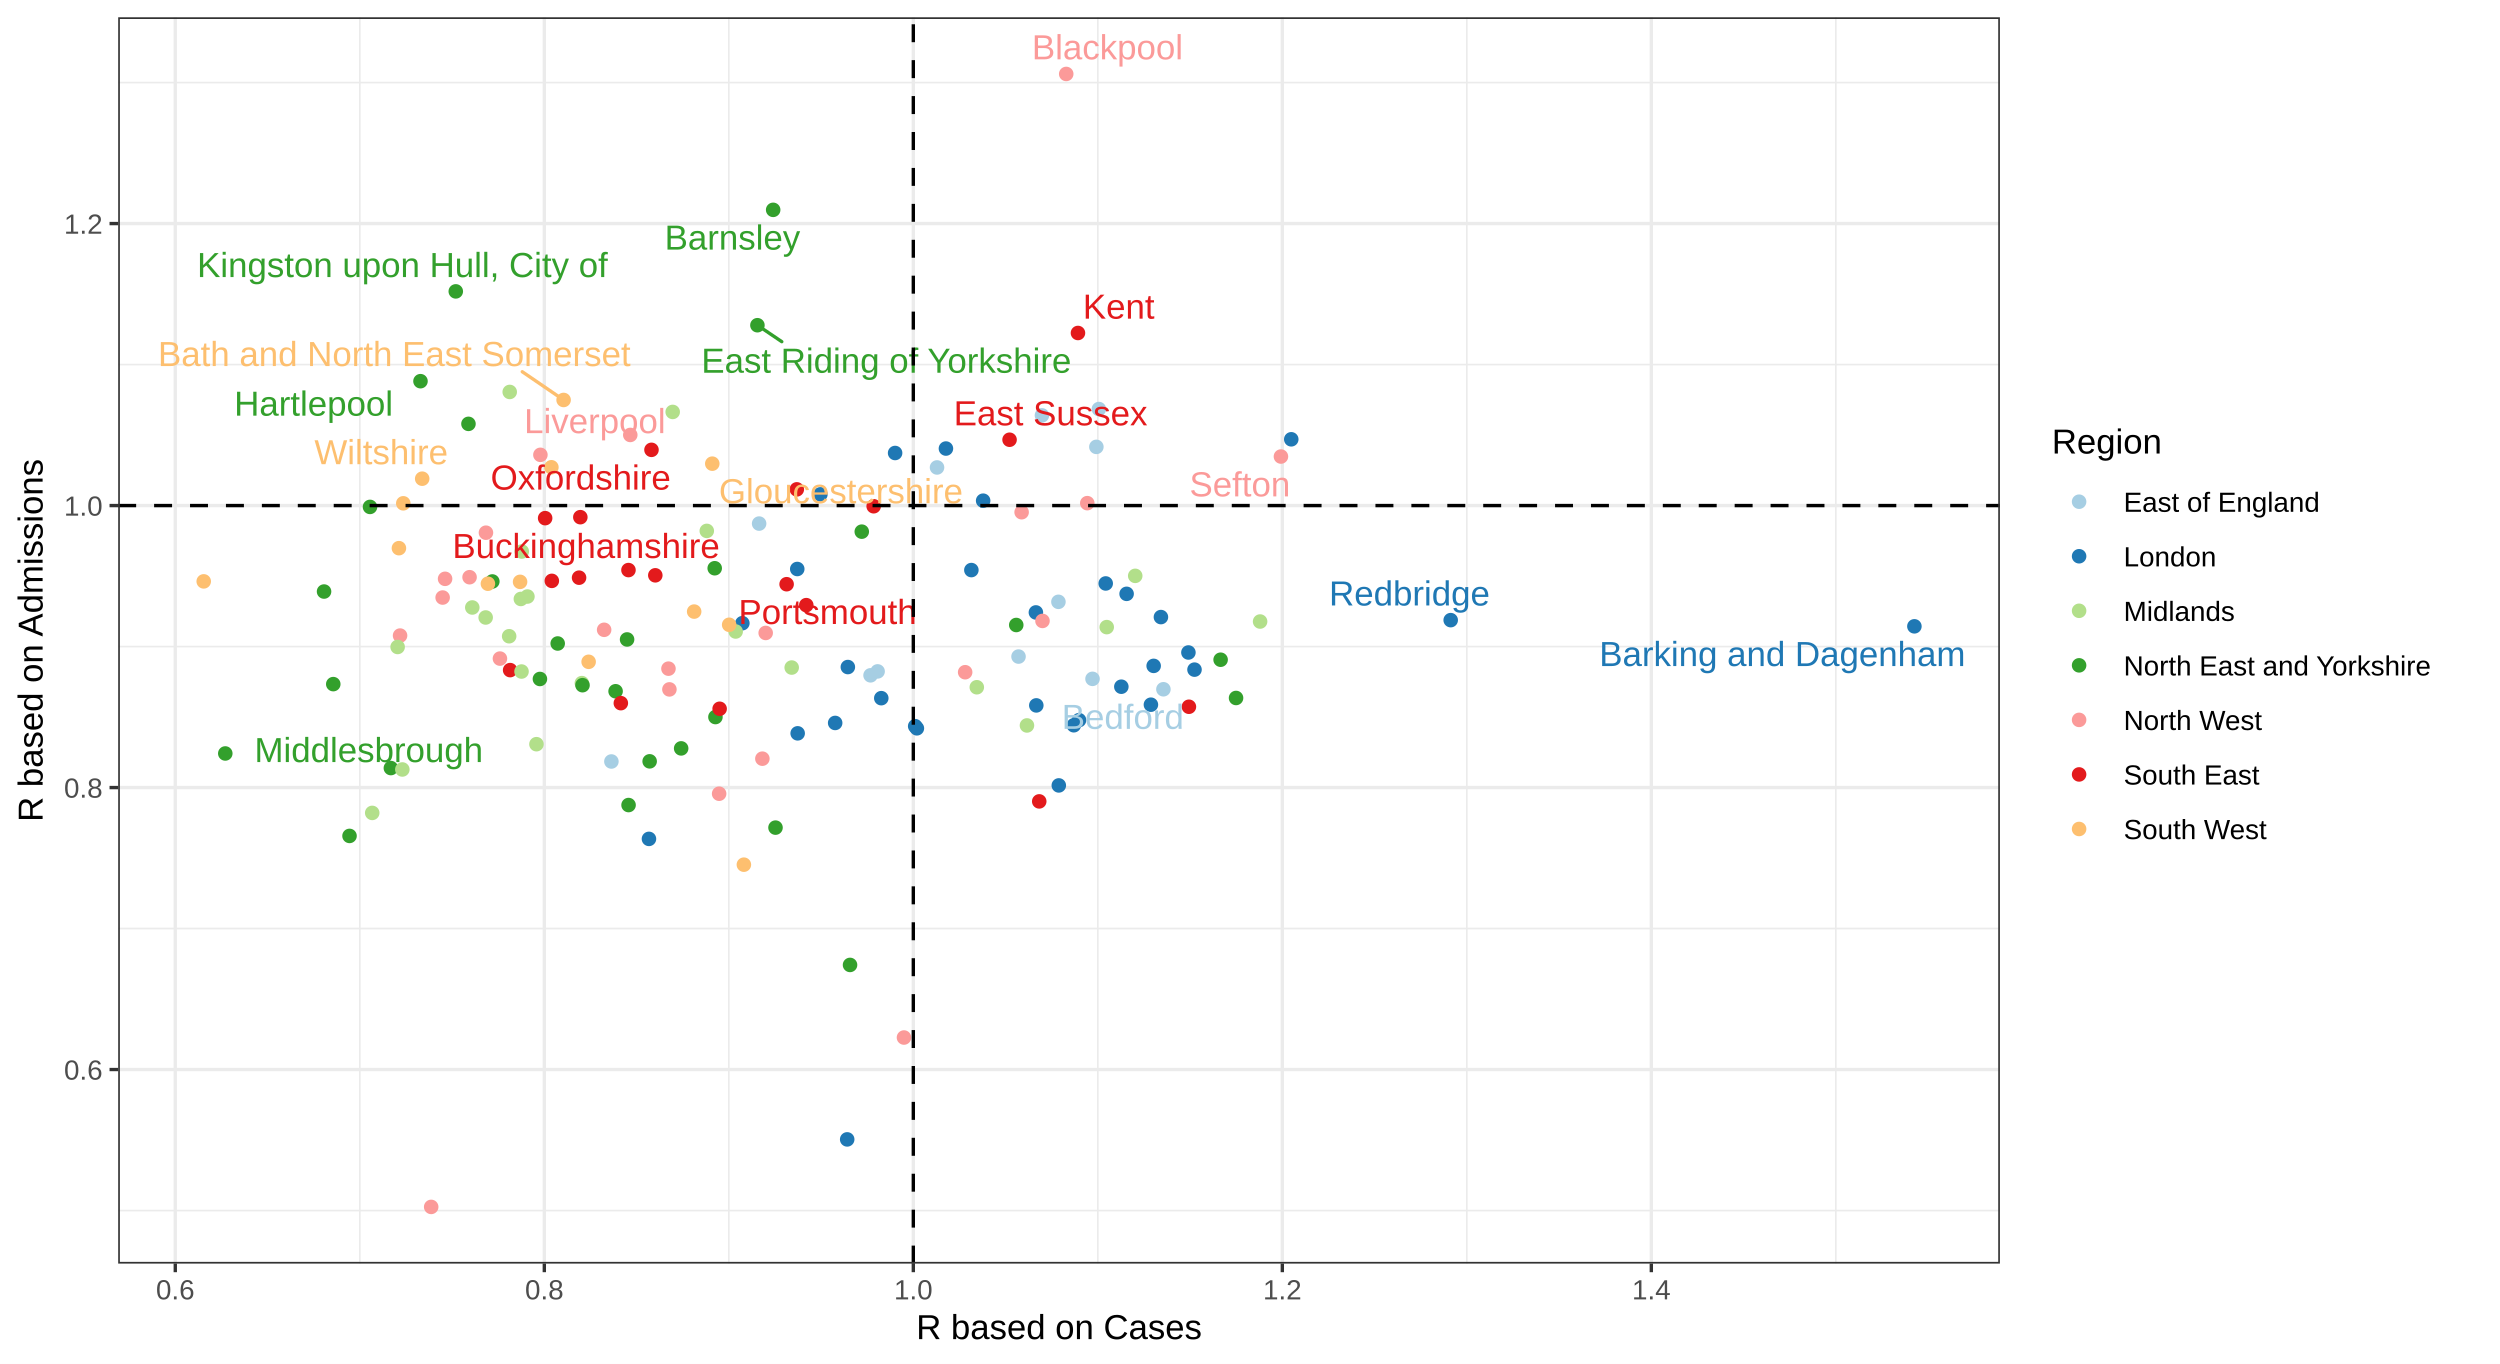
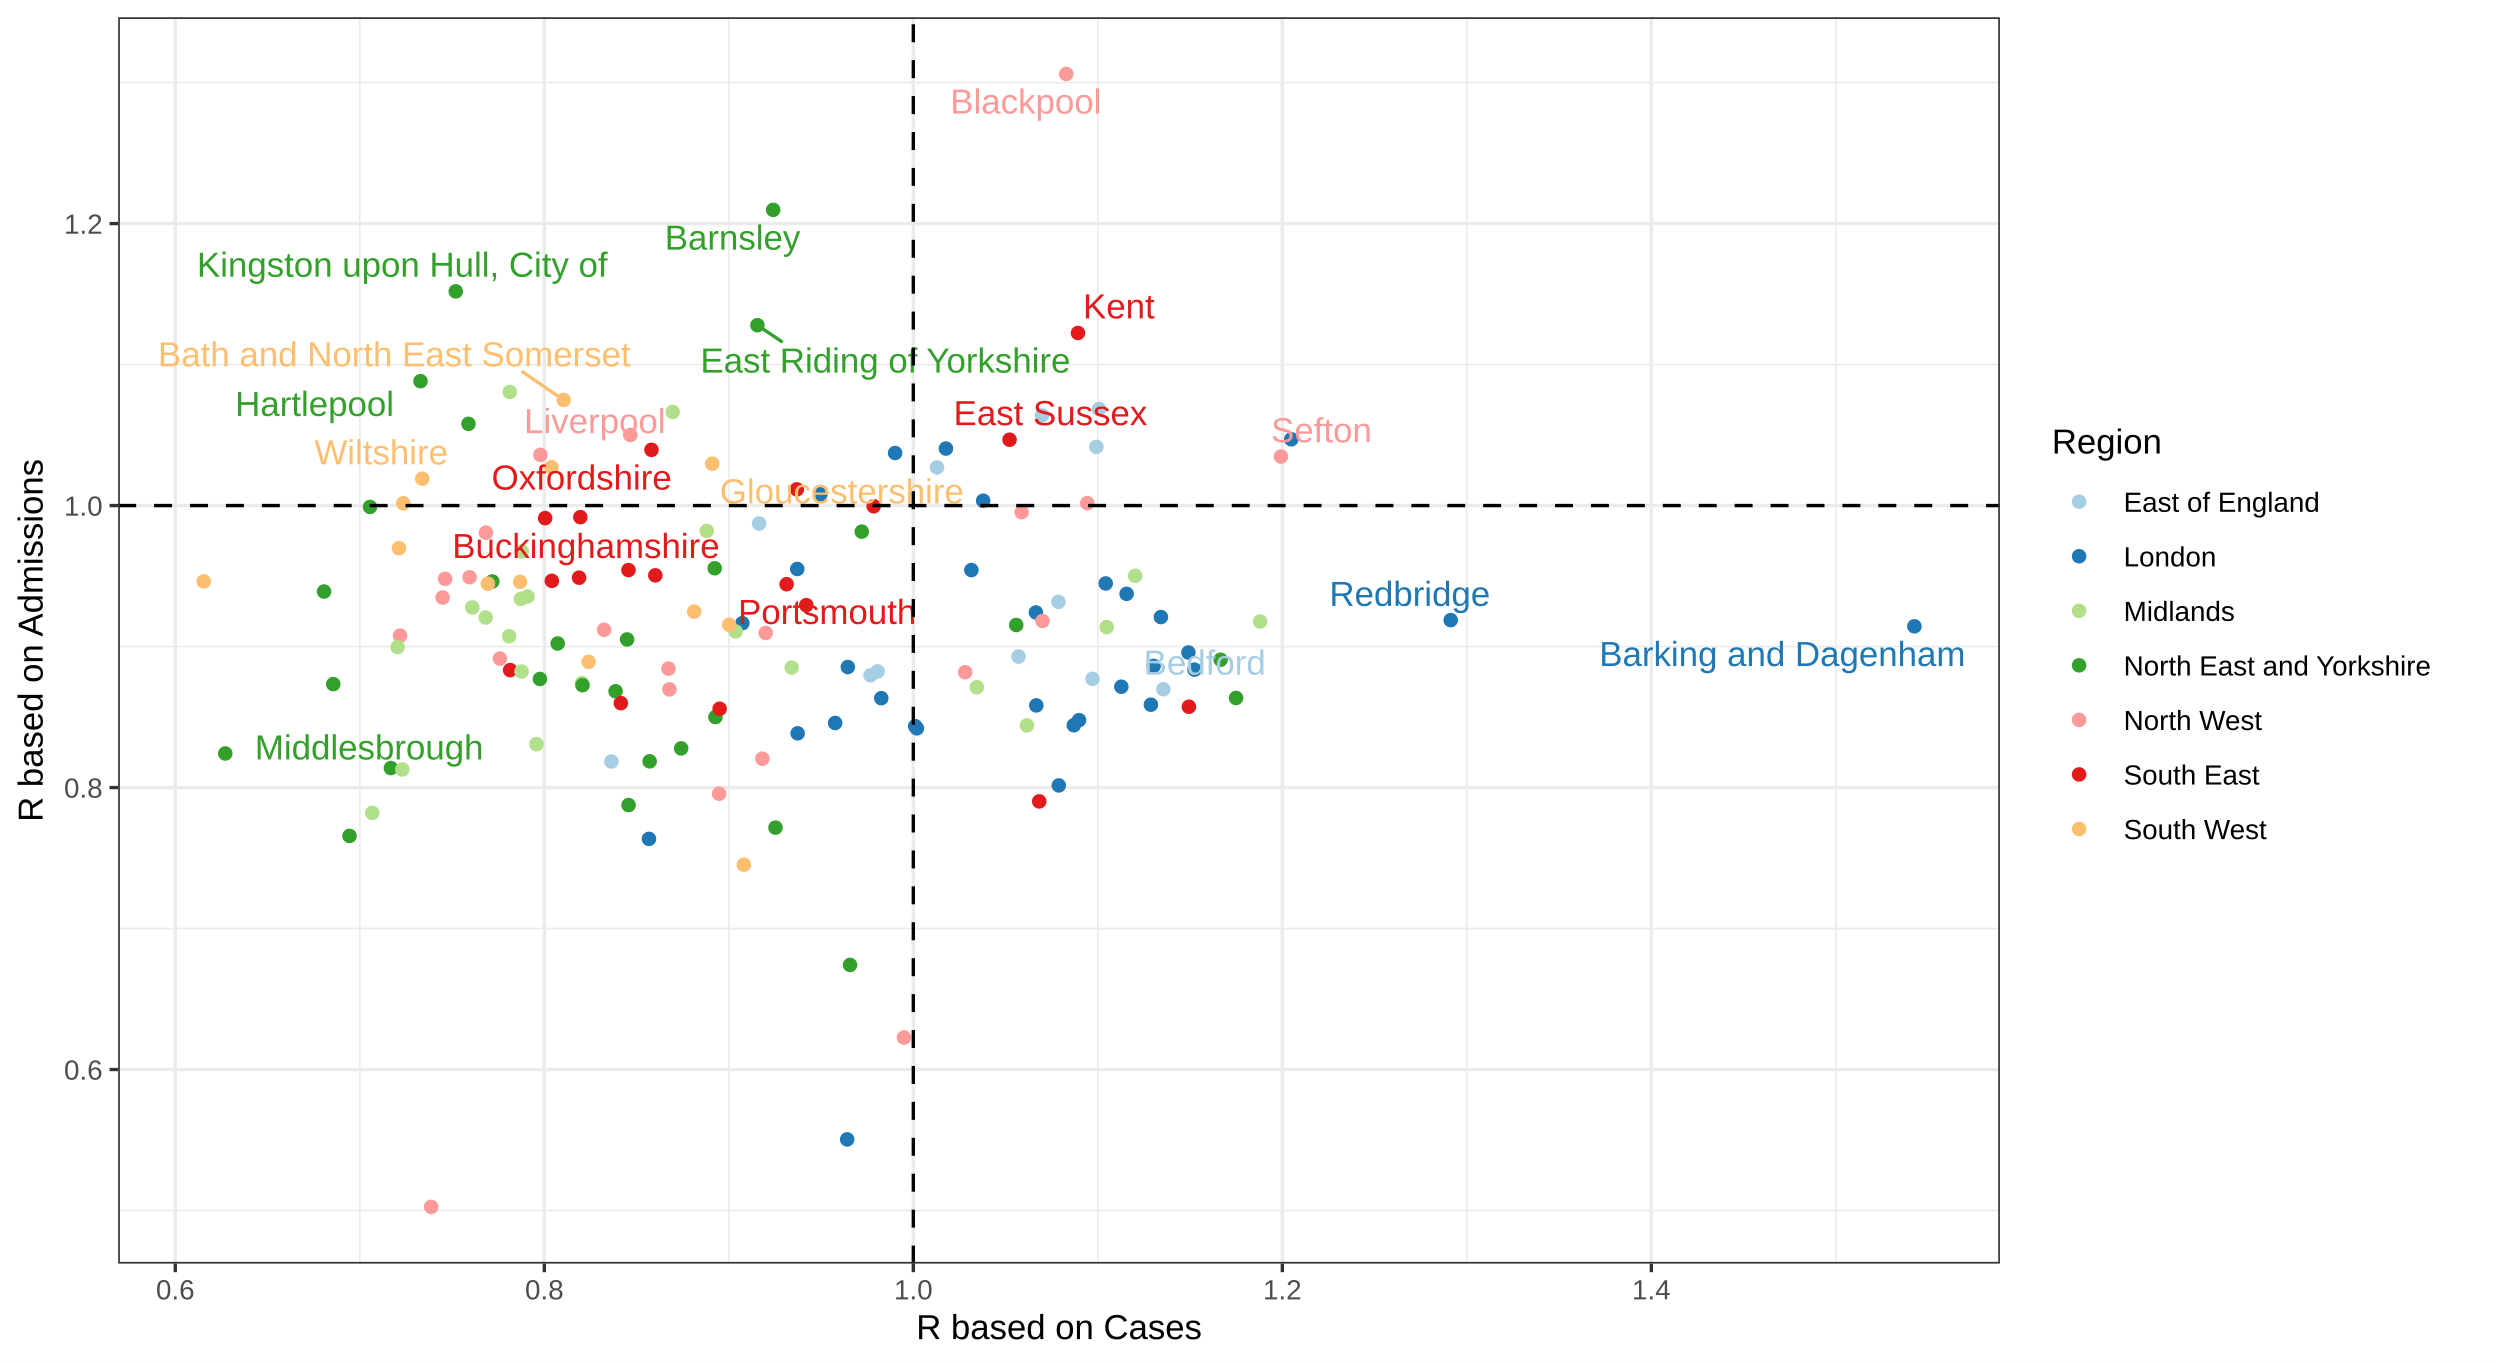
<svg xmlns="http://www.w3.org/2000/svg" class="svglite" width="792.00pt" height="432.00pt" viewBox="0 0 792.00 432.00">
  <defs>
    <style type="text/css">
    .svglite line, .svglite polyline, .svglite polygon, .svglite path, .svglite rect, .svglite circle {
      fill: none;
      stroke: #000000;
      stroke-linecap: round;
      stroke-linejoin: round;
      stroke-miterlimit: 10.00;
    }
    .svglite text {
      white-space: pre;
    }
  </style>
  </defs>
  <rect width="100%" height="100%" style="stroke: none; fill: #FFFFFF;" />
  <defs>
    <clipPath id="cpMC4wMHw3OTIuMDB8MC4wMHw0MzIuMDA=">
      <rect x="0.00" y="0.00" width="792.00" height="432.00" />
    </clipPath>
  </defs>
  <g clip-path="url(#cpMC4wMHw3OTIuMDB8MC4wMHw0MzIuMDA=)">
    <rect x="-0" y="0.00" width="792.00" height="432.00" style="stroke-width: 1.07; stroke: #FFFFFF; fill: #FFFFFF;" />
  </g>
  <defs>
    <clipPath id="cpMzcuNDR8NjMzLjU4fDUuNDh8NDAwLjI5">
      <rect x="37.44" y="5.48" width="596.13" height="394.82" />
    </clipPath>
  </defs>
  <g clip-path="url(#cpMzcuNDR8NjMzLjU4fDUuNDh8NDAwLjI5)">
    <rect x="37.44" y="5.48" width="596.13" height="394.82" style="stroke-width: 1.07; stroke: none; fill: #FFFFFF;" />
    <polyline points="37.44,383.50 633.58,383.50 " style="stroke-width: 0.53; stroke: #EBEBEB; stroke-linecap: butt;" />
    <polyline points="37.44,294.16 633.58,294.16 " style="stroke-width: 0.53; stroke: #EBEBEB; stroke-linecap: butt;" />
    <polyline points="37.44,204.83 633.58,204.83 " style="stroke-width: 0.53; stroke: #EBEBEB; stroke-linecap: butt;" />
    <polyline points="37.44,115.50 633.58,115.50 " style="stroke-width: 0.53; stroke: #EBEBEB; stroke-linecap: butt;" />
    <polyline points="37.44,26.16 633.58,26.16 " style="stroke-width: 0.53; stroke: #EBEBEB; stroke-linecap: butt;" />
    <polyline points="113.99,400.29 113.99,5.48 " style="stroke-width: 0.53; stroke: #EBEBEB; stroke-linecap: butt;" />
    <polyline points="230.89,400.29 230.89,5.48 " style="stroke-width: 0.53; stroke: #EBEBEB; stroke-linecap: butt;" />
    <polyline points="347.79,400.29 347.79,5.48 " style="stroke-width: 0.53; stroke: #EBEBEB; stroke-linecap: butt;" />
    <polyline points="464.69,400.29 464.69,5.48 " style="stroke-width: 0.53; stroke: #EBEBEB; stroke-linecap: butt;" />
    <polyline points="581.59,400.29 581.59,5.48 " style="stroke-width: 0.53; stroke: #EBEBEB; stroke-linecap: butt;" />
    <polyline points="37.44,338.83 633.58,338.83 " style="stroke-width: 1.07; stroke: #EBEBEB; stroke-linecap: butt;" />
    <polyline points="37.44,249.50 633.58,249.50 " style="stroke-width: 1.07; stroke: #EBEBEB; stroke-linecap: butt;" />
    <polyline points="37.44,160.16 633.58,160.16 " style="stroke-width: 1.07; stroke: #EBEBEB; stroke-linecap: butt;" />
    <polyline points="37.44,70.83 633.58,70.83 " style="stroke-width: 1.07; stroke: #EBEBEB; stroke-linecap: butt;" />
    <polyline points="55.53,400.29 55.53,5.48 " style="stroke-width: 1.07; stroke: #EBEBEB; stroke-linecap: butt;" />
    <polyline points="172.44,400.29 172.44,5.48 " style="stroke-width: 1.07; stroke: #EBEBEB; stroke-linecap: butt;" />
    <polyline points="289.34,400.29 289.34,5.48 " style="stroke-width: 1.07; stroke: #EBEBEB; stroke-linecap: butt;" />
    <polyline points="406.24,400.29 406.24,5.48 " style="stroke-width: 1.07; stroke: #EBEBEB; stroke-linecap: butt;" />
    <polyline points="523.14,400.29 523.14,5.48 " style="stroke-width: 1.07; stroke: #EBEBEB; stroke-linecap: butt;" />
    <circle cx="606.48" cy="198.42" r="1.95" style="stroke-width: 0.71; stroke: #1F78B4; fill: #1F78B4;" />
    <circle cx="299.67" cy="142.10" r="1.95" style="stroke-width: 0.71; stroke: #1F78B4; fill: #1F78B4;" />
    <circle cx="244.94" cy="66.48" r="1.95" style="stroke-width: 0.71; stroke: #33A02C; fill: #33A02C;" />
    <circle cx="178.55" cy="126.71" r="1.95" style="stroke-width: 0.71; stroke: #FDBF6F; fill: #FDBF6F;" />
    <circle cx="368.57" cy="218.36" r="1.95" style="stroke-width: 0.71; stroke: #A6CEE3; fill: #A6CEE3;" />
    <circle cx="378.42" cy="212.14" r="1.95" style="stroke-width: 0.71; stroke: #1F78B4; fill: #1F78B4;" />
    <circle cx="184.33" cy="216.41" r="1.95" style="stroke-width: 0.71; stroke: #B2DF8A; fill: #B2DF8A;" />
    <circle cx="227.82" cy="251.45" r="1.95" style="stroke-width: 0.71; stroke: #FB9A99; fill: #FB9A99;" />
    <circle cx="337.78" cy="23.43" r="1.95" style="stroke-width: 0.71; stroke: #FB9A99; fill: #FB9A99;" />
    <circle cx="286.38" cy="328.69" r="1.95" style="stroke-width: 0.71; stroke: #FB9A99; fill: #FB9A99;" />
    <circle cx="127.76" cy="159.45" r="1.95" style="stroke-width: 0.71; stroke: #FDBF6F; fill: #FDBF6F;" />
    <circle cx="255.43" cy="191.71" r="1.95" style="stroke-width: 0.71; stroke: #E31A1C; fill: #E31A1C;" />
    <circle cx="199.13" cy="255.04" r="1.95" style="stroke-width: 0.71; stroke: #33A02C; fill: #33A02C;" />
    <circle cx="350.29" cy="184.84" r="1.95" style="stroke-width: 0.71; stroke: #1F78B4; fill: #1F78B4;" />
    <circle cx="276.78" cy="160.38" r="1.95" style="stroke-width: 0.71; stroke: #E31A1C; fill: #E31A1C;" />
    <circle cx="164.76" cy="184.33" r="1.95" style="stroke-width: 0.71; stroke: #FDBF6F; fill: #FDBF6F;" />
    <circle cx="335.43" cy="248.82" r="1.95" style="stroke-width: 0.71; stroke: #1F78B4; fill: #1F78B4;" />
    <circle cx="172.70" cy="164.15" r="1.95" style="stroke-width: 0.71; stroke: #E31A1C; fill: #E31A1C;" />
    <circle cx="305.76" cy="212.96" r="1.95" style="stroke-width: 0.71; stroke: #FB9A99; fill: #FB9A99;" />
    <circle cx="215.79" cy="237.09" r="1.95" style="stroke-width: 0.71; stroke: #33A02C; fill: #33A02C;" />
    <circle cx="335.31" cy="190.66" r="1.95" style="stroke-width: 0.71; stroke: #A6CEE3; fill: #A6CEE3;" />
    <circle cx="328.17" cy="194.02" r="1.95" style="stroke-width: 0.71; stroke: #1F78B4; fill: #1F78B4;" />
    <circle cx="346.11" cy="215.06" r="1.95" style="stroke-width: 0.71; stroke: #A6CEE3; fill: #A6CEE3;" />
    <circle cx="153.95" cy="168.76" r="1.95" style="stroke-width: 0.71; stroke: #FB9A99; fill: #FB9A99;" />
    <circle cx="171.20" cy="144.09" r="1.95" style="stroke-width: 0.71; stroke: #FB9A99; fill: #FB9A99;" />
    <circle cx="123.83" cy="243.32" r="1.95" style="stroke-width: 0.71; stroke: #33A02C; fill: #33A02C;" />
    <circle cx="167.09" cy="188.98" r="1.95" style="stroke-width: 0.71; stroke: #B2DF8A; fill: #B2DF8A;" />
    <circle cx="268.39" cy="360.96" r="1.95" style="stroke-width: 0.71; stroke: #1F78B4; fill: #1F78B4;" />
    <circle cx="321.95" cy="198.00" r="1.95" style="stroke-width: 0.71; stroke: #33A02C; fill: #33A02C;" />
    <circle cx="105.58" cy="216.73" r="1.95" style="stroke-width: 0.71; stroke: #33A02C; fill: #33A02C;" />
    <circle cx="250.81" cy="211.48" r="1.95" style="stroke-width: 0.71; stroke: #B2DF8A; fill: #B2DF8A;" />
    <circle cx="161.48" cy="124.17" r="1.95" style="stroke-width: 0.71; stroke: #B2DF8A; fill: #B2DF8A;" />
    <circle cx="186.48" cy="209.66" r="1.95" style="stroke-width: 0.71; stroke: #FDBF6F; fill: #FDBF6F;" />
    <circle cx="269.29" cy="305.69" r="1.95" style="stroke-width: 0.71; stroke: #33A02C; fill: #33A02C;" />
    <circle cx="174.68" cy="148.03" r="1.95" style="stroke-width: 0.71; stroke: #FDBF6F; fill: #FDBF6F;" />
    <circle cx="149.62" cy="192.45" r="1.95" style="stroke-width: 0.71; stroke: #B2DF8A; fill: #B2DF8A;" />
    <circle cx="235.18" cy="197.43" r="1.95" style="stroke-width: 0.71; stroke: #1F78B4; fill: #1F78B4;" />
    <circle cx="239.95" cy="103.03" r="1.95" style="stroke-width: 0.71; stroke: #33A02C; fill: #33A02C;" />
    <circle cx="319.83" cy="139.31" r="1.95" style="stroke-width: 0.71; stroke: #E31A1C; fill: #E31A1C;" />
    <circle cx="409.07" cy="139.17" r="1.95" style="stroke-width: 0.71; stroke: #1F78B4; fill: #1F78B4;" />
    <circle cx="330.09" cy="131.59" r="1.95" style="stroke-width: 0.71; stroke: #A6CEE3; fill: #A6CEE3;" />
    <circle cx="110.73" cy="264.82" r="1.95" style="stroke-width: 0.71; stroke: #33A02C; fill: #33A02C;" />
    <circle cx="225.65" cy="146.89" r="1.95" style="stroke-width: 0.71; stroke: #FDBF6F; fill: #FDBF6F;" />
    <circle cx="355.24" cy="217.55" r="1.95" style="stroke-width: 0.71; stroke: #1F78B4; fill: #1F78B4;" />
    <circle cx="191.39" cy="199.52" r="1.95" style="stroke-width: 0.71; stroke: #FB9A99; fill: #FB9A99;" />
    <circle cx="307.73" cy="180.60" r="1.95" style="stroke-width: 0.71; stroke: #1F78B4; fill: #1F78B4;" />
    <circle cx="161.61" cy="212.29" r="1.95" style="stroke-width: 0.71; stroke: #E31A1C; fill: #E31A1C;" />
    <circle cx="364.61" cy="223.25" r="1.95" style="stroke-width: 0.71; stroke: #1F78B4; fill: #1F78B4;" />
    <circle cx="376.49" cy="206.71" r="1.95" style="stroke-width: 0.71; stroke: #1F78B4; fill: #1F78B4;" />
    <circle cx="133.21" cy="120.76" r="1.95" style="stroke-width: 0.71; stroke: #33A02C; fill: #33A02C;" />
    <circle cx="356.91" cy="188.13" r="1.95" style="stroke-width: 0.71; stroke: #1F78B4; fill: #1F78B4;" />
    <circle cx="223.91" cy="168.19" r="1.95" style="stroke-width: 0.71; stroke: #B2DF8A; fill: #B2DF8A;" />
    <circle cx="296.85" cy="148.09" r="1.95" style="stroke-width: 0.71; stroke: #A6CEE3; fill: #A6CEE3;" />
    <circle cx="289.93" cy="230.06" r="1.95" style="stroke-width: 0.71; stroke: #1F78B4; fill: #1F78B4;" />
    <circle cx="341.84" cy="228.14" r="1.95" style="stroke-width: 0.71; stroke: #1F78B4; fill: #1F78B4;" />
    <circle cx="252.43" cy="155.03" r="1.95" style="stroke-width: 0.71; stroke: #E31A1C; fill: #E31A1C;" />
    <circle cx="205.59" cy="265.76" r="1.95" style="stroke-width: 0.71; stroke: #1F78B4; fill: #1F78B4;" />
    <circle cx="367.78" cy="195.49" r="1.95" style="stroke-width: 0.71; stroke: #1F78B4; fill: #1F78B4;" />
    <circle cx="341.50" cy="105.49" r="1.95" style="stroke-width: 0.71; stroke: #E31A1C; fill: #E31A1C;" />
    <circle cx="144.39" cy="92.31" r="1.95" style="stroke-width: 0.71; stroke: #33A02C; fill: #33A02C;" />
    <circle cx="340.18" cy="229.76" r="1.95" style="stroke-width: 0.71; stroke: #1F78B4; fill: #1F78B4;" />
    <circle cx="198.66" cy="202.58" r="1.95" style="stroke-width: 0.71; stroke: #33A02C; fill: #33A02C;" />
    <circle cx="148.76" cy="182.86" r="1.95" style="stroke-width: 0.71; stroke: #FB9A99; fill: #FB9A99;" />
    <circle cx="290.47" cy="230.73" r="1.95" style="stroke-width: 0.71; stroke: #1F78B4; fill: #1F78B4;" />
    <circle cx="323.65" cy="162.27" r="1.95" style="stroke-width: 0.71; stroke: #FB9A99; fill: #FB9A99;" />
    <circle cx="195.02" cy="218.99" r="1.95" style="stroke-width: 0.71; stroke: #33A02C; fill: #33A02C;" />
    <circle cx="399.20" cy="196.90" r="1.95" style="stroke-width: 0.71; stroke: #B2DF8A; fill: #B2DF8A;" />
    <circle cx="350.61" cy="198.67" r="1.95" style="stroke-width: 0.71; stroke: #B2DF8A; fill: #B2DF8A;" />
    <circle cx="264.58" cy="229.03" r="1.95" style="stroke-width: 0.71; stroke: #1F78B4; fill: #1F78B4;" />
    <circle cx="359.64" cy="182.43" r="1.95" style="stroke-width: 0.71; stroke: #B2DF8A; fill: #B2DF8A;" />
    <circle cx="199.67" cy="137.79" r="1.95" style="stroke-width: 0.71; stroke: #FB9A99; fill: #FB9A99;" />
    <circle cx="278.03" cy="212.70" r="1.95" style="stroke-width: 0.71; stroke: #A6CEE3; fill: #A6CEE3;" />
    <circle cx="211.77" cy="211.83" r="1.95" style="stroke-width: 0.71; stroke: #FB9A99; fill: #FB9A99;" />
    <circle cx="376.65" cy="223.90" r="1.95" style="stroke-width: 0.71; stroke: #E31A1C; fill: #E31A1C;" />
    <circle cx="283.57" cy="143.51" r="1.95" style="stroke-width: 0.71; stroke: #1F78B4; fill: #1F78B4;" />
    <circle cx="71.37" cy="238.70" r="1.95" style="stroke-width: 0.71; stroke: #33A02C; fill: #33A02C;" />
    <circle cx="193.69" cy="241.24" r="1.95" style="stroke-width: 0.71; stroke: #A6CEE3; fill: #A6CEE3;" />
    <circle cx="117.22" cy="160.59" r="1.95" style="stroke-width: 0.71; stroke: #33A02C; fill: #33A02C;" />
    <circle cx="328.30" cy="223.47" r="1.95" style="stroke-width: 0.71; stroke: #1F78B4; fill: #1F78B4;" />
    <circle cx="275.79" cy="213.94" r="1.95" style="stroke-width: 0.71; stroke: #A6CEE3; fill: #A6CEE3;" />
    <circle cx="386.69" cy="209.00" r="1.95" style="stroke-width: 0.71; stroke: #33A02C; fill: #33A02C;" />
    <circle cx="391.58" cy="221.12" r="1.95" style="stroke-width: 0.71; stroke: #33A02C; fill: #33A02C;" />
    <circle cx="219.91" cy="193.75" r="1.95" style="stroke-width: 0.71; stroke: #FDBF6F; fill: #FDBF6F;" />
    <circle cx="184.54" cy="217.07" r="1.95" style="stroke-width: 0.71; stroke: #33A02C; fill: #33A02C;" />
    <circle cx="176.68" cy="203.86" r="1.95" style="stroke-width: 0.71; stroke: #33A02C; fill: #33A02C;" />
    <circle cx="233.06" cy="200.06" r="1.95" style="stroke-width: 0.71; stroke: #B2DF8A; fill: #B2DF8A;" />
    <circle cx="226.65" cy="227.16" r="1.95" style="stroke-width: 0.71; stroke: #33A02C; fill: #33A02C;" />
    <circle cx="309.45" cy="217.72" r="1.95" style="stroke-width: 0.71; stroke: #B2DF8A; fill: #B2DF8A;" />
    <circle cx="325.34" cy="229.82" r="1.95" style="stroke-width: 0.71; stroke: #B2DF8A; fill: #B2DF8A;" />
    <circle cx="158.38" cy="208.64" r="1.95" style="stroke-width: 0.71; stroke: #FB9A99; fill: #FB9A99;" />
    <circle cx="206.39" cy="142.51" r="1.95" style="stroke-width: 0.71; stroke: #E31A1C; fill: #E31A1C;" />
    <circle cx="322.67" cy="208.00" r="1.95" style="stroke-width: 0.71; stroke: #A6CEE3; fill: #A6CEE3;" />
    <circle cx="64.54" cy="184.18" r="1.95" style="stroke-width: 0.71; stroke: #FDBF6F; fill: #FDBF6F;" />
    <circle cx="249.20" cy="185.08" r="1.95" style="stroke-width: 0.71; stroke: #E31A1C; fill: #E31A1C;" />
    <circle cx="174.82" cy="184.02" r="1.95" style="stroke-width: 0.71; stroke: #E31A1C; fill: #E31A1C;" />
    <circle cx="459.58" cy="196.46" r="1.95" style="stroke-width: 0.71; stroke: #1F78B4; fill: #1F78B4;" />
    <circle cx="205.81" cy="241.19" r="1.95" style="stroke-width: 0.71; stroke: #33A02C; fill: #33A02C;" />
    <circle cx="365.48" cy="210.95" r="1.95" style="stroke-width: 0.71; stroke: #1F78B4; fill: #1F78B4;" />
    <circle cx="126.74" cy="201.35" r="1.95" style="stroke-width: 0.71; stroke: #FB9A99; fill: #FB9A99;" />
    <circle cx="245.68" cy="262.19" r="1.95" style="stroke-width: 0.71; stroke: #33A02C; fill: #33A02C;" />
    <circle cx="241.52" cy="240.35" r="1.95" style="stroke-width: 0.71; stroke: #FB9A99; fill: #FB9A99;" />
    <circle cx="127.46" cy="243.77" r="1.95" style="stroke-width: 0.71; stroke: #B2DF8A; fill: #B2DF8A;" />
    <circle cx="405.80" cy="144.63" r="1.95" style="stroke-width: 0.71; stroke: #FB9A99; fill: #FB9A99;" />
    <circle cx="171.05" cy="215.10" r="1.95" style="stroke-width: 0.71; stroke: #33A02C; fill: #33A02C;" />
    <circle cx="165.01" cy="189.75" r="1.95" style="stroke-width: 0.71; stroke: #B2DF8A; fill: #B2DF8A;" />
    <circle cx="227.98" cy="224.54" r="1.95" style="stroke-width: 0.71; stroke: #E31A1C; fill: #E31A1C;" />
    <circle cx="165.22" cy="212.74" r="1.95" style="stroke-width: 0.71; stroke: #B2DF8A; fill: #B2DF8A;" />
    <circle cx="231.00" cy="197.93" r="1.95" style="stroke-width: 0.71; stroke: #FDBF6F; fill: #FDBF6F;" />
    <circle cx="126.38" cy="173.66" r="1.95" style="stroke-width: 0.71; stroke: #FDBF6F; fill: #FDBF6F;" />
    <circle cx="155.97" cy="184.21" r="1.95" style="stroke-width: 0.71; stroke: #33A02C; fill: #33A02C;" />
    <circle cx="199.10" cy="180.60" r="1.95" style="stroke-width: 0.71; stroke: #E31A1C; fill: #E31A1C;" />
    <circle cx="347.33" cy="141.57" r="1.95" style="stroke-width: 0.71; stroke: #A6CEE3; fill: #A6CEE3;" />
    <circle cx="252.70" cy="232.32" r="1.95" style="stroke-width: 0.71; stroke: #1F78B4; fill: #1F78B4;" />
    <circle cx="141.00" cy="183.37" r="1.95" style="stroke-width: 0.71; stroke: #FB9A99; fill: #FB9A99;" />
    <circle cx="125.97" cy="204.96" r="1.95" style="stroke-width: 0.71; stroke: #B2DF8A; fill: #B2DF8A;" />
    <circle cx="344.45" cy="159.40" r="1.95" style="stroke-width: 0.71; stroke: #FB9A99; fill: #FB9A99;" />
    <circle cx="148.41" cy="134.28" r="1.95" style="stroke-width: 0.71; stroke: #33A02C; fill: #33A02C;" />
    <circle cx="161.30" cy="201.56" r="1.95" style="stroke-width: 0.71; stroke: #B2DF8A; fill: #B2DF8A;" />
    <circle cx="240.49" cy="165.87" r="1.95" style="stroke-width: 0.71; stroke: #A6CEE3; fill: #A6CEE3;" />
    <circle cx="102.66" cy="187.40" r="1.95" style="stroke-width: 0.71; stroke: #33A02C; fill: #33A02C;" />
    <circle cx="329.23" cy="253.88" r="1.95" style="stroke-width: 0.71; stroke: #E31A1C; fill: #E31A1C;" />
    <circle cx="311.46" cy="158.62" r="1.95" style="stroke-width: 0.71; stroke: #1F78B4; fill: #1F78B4;" />
    <circle cx="235.66" cy="273.93" r="1.95" style="stroke-width: 0.71; stroke: #FDBF6F; fill: #FDBF6F;" />
    <circle cx="330.26" cy="196.71" r="1.95" style="stroke-width: 0.71; stroke: #FB9A99; fill: #FB9A99;" />
    <circle cx="153.86" cy="195.62" r="1.95" style="stroke-width: 0.71; stroke: #B2DF8A; fill: #B2DF8A;" />
    <circle cx="348.13" cy="129.59" r="1.95" style="stroke-width: 0.71; stroke: #A6CEE3; fill: #A6CEE3;" />
    <circle cx="154.57" cy="184.92" r="1.95" style="stroke-width: 0.71; stroke: #FDBF6F; fill: #FDBF6F;" />
    <circle cx="268.60" cy="211.32" r="1.95" style="stroke-width: 0.71; stroke: #1F78B4; fill: #1F78B4;" />
    <circle cx="242.57" cy="200.52" r="1.95" style="stroke-width: 0.71; stroke: #FB9A99; fill: #FB9A99;" />
    <circle cx="226.42" cy="180.02" r="1.95" style="stroke-width: 0.71; stroke: #33A02C; fill: #33A02C;" />
    <circle cx="169.95" cy="235.76" r="1.95" style="stroke-width: 0.71; stroke: #B2DF8A; fill: #B2DF8A;" />
    <circle cx="279.19" cy="221.18" r="1.95" style="stroke-width: 0.71; stroke: #1F78B4; fill: #1F78B4;" />
    <circle cx="259.90" cy="156.61" r="1.95" style="stroke-width: 0.71; stroke: #1F78B4; fill: #1F78B4;" />
    <circle cx="212.07" cy="218.40" r="1.95" style="stroke-width: 0.71; stroke: #FB9A99; fill: #FB9A99;" />
    <circle cx="213.11" cy="130.50" r="1.95" style="stroke-width: 0.71; stroke: #B2DF8A; fill: #B2DF8A;" />
    <circle cx="183.45" cy="183.01" r="1.95" style="stroke-width: 0.71; stroke: #E31A1C; fill: #E31A1C;" />
    <circle cx="183.85" cy="163.84" r="1.95" style="stroke-width: 0.71; stroke: #E31A1C; fill: #E31A1C;" />
    <circle cx="252.57" cy="180.26" r="1.95" style="stroke-width: 0.71; stroke: #1F78B4; fill: #1F78B4;" />
    <circle cx="136.60" cy="382.35" r="1.95" style="stroke-width: 0.71; stroke: #FB9A99; fill: #FB9A99;" />
    <circle cx="133.75" cy="151.65" r="1.95" style="stroke-width: 0.71; stroke: #FDBF6F; fill: #FDBF6F;" />
    <circle cx="196.68" cy="222.76" r="1.95" style="stroke-width: 0.71; stroke: #E31A1C; fill: #E31A1C;" />
    <circle cx="140.23" cy="189.30" r="1.95" style="stroke-width: 0.71; stroke: #FB9A99; fill: #FB9A99;" />
    <circle cx="207.60" cy="182.26" r="1.95" style="stroke-width: 0.71; stroke: #E31A1C; fill: #E31A1C;" />
    <circle cx="117.92" cy="257.53" r="1.95" style="stroke-width: 0.71; stroke: #B2DF8A; fill: #B2DF8A;" />
    <circle cx="165.30" cy="174.72" r="1.95" style="stroke-width: 0.71; stroke: #B2DF8A; fill: #B2DF8A;" />
    <circle cx="273.01" cy="168.43" r="1.95" style="stroke-width: 0.71; stroke: #33A02C; fill: #33A02C;" />
-     <line x1="165.46" y1="117.77" x2="177.57" y2="126.04" style="stroke-width: 1.07; stroke: #FDBF6F;" />
-     <line x1="247.67" y1="108.24" x2="240.93" y2="103.69" style="stroke-width: 1.07; stroke: #33A02C;" />
+     <line x1="165.58" y1="117.86" x2="177.57" y2="126.04" style="stroke-width: 1.07; stroke: #FDBF6F;" />
+     <line x1="247.62" y1="108.20" x2="240.93" y2="103.69" style="stroke-width: 1.07; stroke: #33A02C;" />
    <text x="564.65" y="211.00" text-anchor="middle" style="font-size: 11.04px;fill: #1F78B4; font-family: &quot;Liberation Sans&quot;;" textLength="130.60px" lengthAdjust="spacingAndGlyphs">Barking and Dagenham</text>
-     <text x="232.03" y="79.08" text-anchor="middle" style="font-size: 11.04px;fill: #33A02C; font-family: &quot;Liberation Sans&quot;;" textLength="47.79px" lengthAdjust="spacingAndGlyphs">Barnsley</text>
-     <text x="124.92" y="115.97" text-anchor="middle" style="font-size: 11.04px;fill: #FDBF6F; font-family: &quot;Liberation Sans&quot;;" textLength="167.75px" lengthAdjust="spacingAndGlyphs">Bath and North East Somerset</text>
-     <text x="355.70" y="230.91" text-anchor="middle" style="font-size: 11.04px;fill: #A6CEE3; font-family: &quot;Liberation Sans&quot;;" textLength="43.32px" lengthAdjust="spacingAndGlyphs">Bedford</text>
-     <text x="350.84" y="18.80" text-anchor="middle" style="font-size: 11.04px;fill: #FB9A99; font-family: &quot;Liberation Sans&quot;;" textLength="53.40px" lengthAdjust="spacingAndGlyphs">Blackpool</text>
-     <text x="185.67" y="176.78" text-anchor="middle" style="font-size: 11.04px;fill: #E31A1C; font-family: &quot;Liberation Sans&quot;;" textLength="95.44px" lengthAdjust="spacingAndGlyphs">Buckinghamshire</text>
-     <text x="280.79" y="118.08" text-anchor="middle" style="font-size: 11.04px;fill: #33A02C; font-family: &quot;Liberation Sans&quot;;" textLength="129.56px" lengthAdjust="spacingAndGlyphs">East Riding of Yorkshire</text>
-     <text x="332.82" y="134.74" text-anchor="middle" style="font-size: 11.04px;fill: #E31A1C; font-family: &quot;Liberation Sans&quot;;" textLength="65.92px" lengthAdjust="spacingAndGlyphs">East Sussex</text>
-     <text x="266.40" y="159.44" text-anchor="middle" style="font-size: 11.04px;fill: #FDBF6F; font-family: &quot;Liberation Sans&quot;;" textLength="86.49px" lengthAdjust="spacingAndGlyphs">Gloucestershire</text>
-     <text x="99.35" y="131.69" text-anchor="middle" style="font-size: 11.04px;fill: #33A02C; font-family: &quot;Liberation Sans&quot;;" textLength="57.33px" lengthAdjust="spacingAndGlyphs">Hartlepool</text>
-     <text x="354.41" y="100.95" text-anchor="middle" style="font-size: 11.04px;fill: #E31A1C; font-family: &quot;Liberation Sans&quot;;" textLength="24.80px" lengthAdjust="spacingAndGlyphs">Kent</text>
-     <text x="127.49" y="87.77" text-anchor="middle" style="font-size: 11.04px;fill: #33A02C; font-family: &quot;Liberation Sans&quot;;" textLength="147.04px" lengthAdjust="spacingAndGlyphs">Kingston upon Hull, City of</text>
-     <text x="188.45" y="137.22" text-anchor="middle" style="font-size: 11.04px;fill: #FB9A99; font-family: &quot;Liberation Sans&quot;;" textLength="50.63px" lengthAdjust="spacingAndGlyphs">Liverpool</text>
-     <text x="116.82" y="241.43" text-anchor="middle" style="font-size: 11.04px;fill: #33A02C; font-family: &quot;Liberation Sans&quot;;" textLength="81.20px" lengthAdjust="spacingAndGlyphs">Middlesbrough</text>
-     <text x="183.96" y="155.11" text-anchor="middle" style="font-size: 11.04px;fill: #E31A1C; font-family: &quot;Liberation Sans&quot;;" textLength="64.07px" lengthAdjust="spacingAndGlyphs">Oxfordshire</text>
-     <text x="262.17" y="197.69" text-anchor="middle" style="font-size: 11.04px;fill: #E31A1C; font-family: &quot;Liberation Sans&quot;;" textLength="63.41px" lengthAdjust="spacingAndGlyphs">Portsmouth</text>
-     <text x="446.52" y="191.82" text-anchor="middle" style="font-size: 11.04px;fill: #1F78B4; font-family: &quot;Liberation Sans&quot;;" textLength="56.34px" lengthAdjust="spacingAndGlyphs">Redbridge</text>
-     <text x="392.79" y="157.25" text-anchor="middle" style="font-size: 11.04px;fill: #FB9A99; font-family: &quot;Liberation Sans&quot;;" textLength="35.54px" lengthAdjust="spacingAndGlyphs">Sefton</text>
-     <text x="120.76" y="147.06" text-anchor="middle" style="font-size: 11.04px;fill: #FDBF6F; font-family: &quot;Liberation Sans&quot;;" textLength="48.01px" lengthAdjust="spacingAndGlyphs">Wiltshire</text>
+     <text x="232.06" y="79.09" text-anchor="middle" style="font-size: 11.04px;fill: #33A02C; font-family: &quot;Liberation Sans&quot;;" textLength="47.79px" lengthAdjust="spacingAndGlyphs">Barnsley</text>
+     <text x="124.92" y="116.06" text-anchor="middle" style="font-size: 11.04px;fill: #FDBF6F; font-family: &quot;Liberation Sans&quot;;" textLength="167.75px" lengthAdjust="spacingAndGlyphs">Bath and North East Somerset</text>
+     <text x="381.64" y="213.73" text-anchor="middle" style="font-size: 11.04px;fill: #A6CEE3; font-family: &quot;Liberation Sans&quot;;" textLength="43.32px" lengthAdjust="spacingAndGlyphs">Bedford</text>
+     <text x="324.98" y="35.98" text-anchor="middle" style="font-size: 11.04px;fill: #FB9A99; font-family: &quot;Liberation Sans&quot;;" textLength="53.40px" lengthAdjust="spacingAndGlyphs">Blackpool</text>
+     <text x="185.62" y="176.78" text-anchor="middle" style="font-size: 11.04px;fill: #E31A1C; font-family: &quot;Liberation Sans&quot;;" textLength="95.44px" lengthAdjust="spacingAndGlyphs">Buckinghamshire</text>
+     <text x="280.50" y="118.04" text-anchor="middle" style="font-size: 11.04px;fill: #33A02C; font-family: &quot;Liberation Sans&quot;;" textLength="129.56px" lengthAdjust="spacingAndGlyphs">East Riding of Yorkshire</text>
+     <text x="332.77" y="134.69" text-anchor="middle" style="font-size: 11.04px;fill: #E31A1C; font-family: &quot;Liberation Sans&quot;;" textLength="65.92px" lengthAdjust="spacingAndGlyphs">East Sussex</text>
+     <text x="266.68" y="159.48" text-anchor="middle" style="font-size: 11.04px;fill: #FDBF6F; font-family: &quot;Liberation Sans&quot;;" textLength="86.49px" lengthAdjust="spacingAndGlyphs">Gloucestershire</text>
+     <text x="99.65" y="131.77" text-anchor="middle" style="font-size: 11.04px;fill: #33A02C; font-family: &quot;Liberation Sans&quot;;" textLength="57.33px" lengthAdjust="spacingAndGlyphs">Hartlepool</text>
+     <text x="354.46" y="100.87" text-anchor="middle" style="font-size: 11.04px;fill: #E31A1C; font-family: &quot;Liberation Sans&quot;;" textLength="24.80px" lengthAdjust="spacingAndGlyphs">Kent</text>
+     <text x="127.44" y="87.68" text-anchor="middle" style="font-size: 11.04px;fill: #33A02C; font-family: &quot;Liberation Sans&quot;;" textLength="147.04px" lengthAdjust="spacingAndGlyphs">Kingston upon Hull, City of</text>
+     <text x="188.44" y="137.22" text-anchor="middle" style="font-size: 11.04px;fill: #FB9A99; font-family: &quot;Liberation Sans&quot;;" textLength="50.63px" lengthAdjust="spacingAndGlyphs">Liverpool</text>
+     <text x="116.95" y="240.59" text-anchor="middle" style="font-size: 11.04px;fill: #33A02C; font-family: &quot;Liberation Sans&quot;;" textLength="81.20px" lengthAdjust="spacingAndGlyphs">Middlesbrough</text>
+     <text x="184.26" y="155.11" text-anchor="middle" style="font-size: 11.04px;fill: #E31A1C; font-family: &quot;Liberation Sans&quot;;" textLength="64.07px" lengthAdjust="spacingAndGlyphs">Oxfordshire</text>
+     <text x="262.04" y="197.67" text-anchor="middle" style="font-size: 11.04px;fill: #E31A1C; font-family: &quot;Liberation Sans&quot;;" textLength="63.41px" lengthAdjust="spacingAndGlyphs">Portsmouth</text>
+     <text x="446.62" y="191.95" text-anchor="middle" style="font-size: 11.04px;fill: #1F78B4; font-family: &quot;Liberation Sans&quot;;" textLength="56.34px" lengthAdjust="spacingAndGlyphs">Redbridge</text>
+     <text x="418.64" y="140.12" text-anchor="middle" style="font-size: 11.04px;fill: #FB9A99; font-family: &quot;Liberation Sans&quot;;" textLength="35.54px" lengthAdjust="spacingAndGlyphs">Sefton</text>
+     <text x="120.76" y="147.11" text-anchor="middle" style="font-size: 11.04px;fill: #FDBF6F; font-family: &quot;Liberation Sans&quot;;" textLength="48.01px" lengthAdjust="spacingAndGlyphs">Wiltshire</text>
    <line x1="289.34" y1="400.29" x2="289.34" y2="5.48" style="stroke-width: 1.07; stroke-dasharray: 5.69,5.69; stroke-linecap: butt;" />
    <line x1="37.44" y1="160.16" x2="633.58" y2="160.16" style="stroke-width: 1.07; stroke-dasharray: 5.69,5.69; stroke-linecap: butt;" />
    <rect x="37.44" y="5.48" width="596.13" height="394.82" style="stroke-width: 1.07; stroke: #333333;" />
  </g>
  <g clip-path="url(#cpMC4wMHw3OTIuMDB8MC4wMHw0MzIuMDA=)">
    <text x="32.51" y="342.04" text-anchor="end" style="font-size: 8.80px;fill: #4D4D4D; font-family: &quot;Liberation Sans&quot;;" textLength="13.98px" lengthAdjust="spacingAndGlyphs">0.6</text>
    <text x="32.51" y="252.71" text-anchor="end" style="font-size: 8.80px;fill: #4D4D4D; font-family: &quot;Liberation Sans&quot;;" textLength="13.98px" lengthAdjust="spacingAndGlyphs">0.8</text>
    <text x="32.51" y="163.37" text-anchor="end" style="font-size: 8.80px;fill: #4D4D4D; font-family: &quot;Liberation Sans&quot;;" textLength="13.98px" lengthAdjust="spacingAndGlyphs">1.0</text>
    <text x="32.51" y="74.04" text-anchor="end" style="font-size: 8.80px;fill: #4D4D4D; font-family: &quot;Liberation Sans&quot;;" textLength="13.98px" lengthAdjust="spacingAndGlyphs">1.2</text>
    <polyline points="34.70,338.83 37.44,338.83 " style="stroke-width: 1.07; stroke: #333333; stroke-linecap: butt;" />
    <polyline points="34.70,249.50 37.44,249.50 " style="stroke-width: 1.07; stroke: #333333; stroke-linecap: butt;" />
    <polyline points="34.70,160.16 37.44,160.16 " style="stroke-width: 1.07; stroke: #333333; stroke-linecap: butt;" />
    <polyline points="34.70,70.83 37.44,70.83 " style="stroke-width: 1.07; stroke: #333333; stroke-linecap: butt;" />
    <polyline points="55.53,403.03 55.53,400.29 " style="stroke-width: 1.07; stroke: #333333; stroke-linecap: butt;" />
    <polyline points="172.44,403.03 172.44,400.29 " style="stroke-width: 1.07; stroke: #333333; stroke-linecap: butt;" />
    <polyline points="289.34,403.03 289.34,400.29 " style="stroke-width: 1.07; stroke: #333333; stroke-linecap: butt;" />
    <polyline points="406.24,403.03 406.24,400.29 " style="stroke-width: 1.07; stroke: #333333; stroke-linecap: butt;" />
    <polyline points="523.14,403.03 523.14,400.29 " style="stroke-width: 1.07; stroke: #333333; stroke-linecap: butt;" />
    <text x="55.53" y="411.64" text-anchor="middle" style="font-size: 8.80px;fill: #4D4D4D; font-family: &quot;Liberation Sans&quot;;" textLength="13.98px" lengthAdjust="spacingAndGlyphs">0.6</text>
    <text x="172.44" y="411.64" text-anchor="middle" style="font-size: 8.80px;fill: #4D4D4D; font-family: &quot;Liberation Sans&quot;;" textLength="13.98px" lengthAdjust="spacingAndGlyphs">0.8</text>
    <text x="289.34" y="411.64" text-anchor="middle" style="font-size: 8.80px;fill: #4D4D4D; font-family: &quot;Liberation Sans&quot;;" textLength="13.98px" lengthAdjust="spacingAndGlyphs">1.0</text>
    <text x="406.24" y="411.64" text-anchor="middle" style="font-size: 8.80px;fill: #4D4D4D; font-family: &quot;Liberation Sans&quot;;" textLength="13.98px" lengthAdjust="spacingAndGlyphs">1.2</text>
    <text x="523.14" y="411.64" text-anchor="middle" style="font-size: 8.80px;fill: #4D4D4D; font-family: &quot;Liberation Sans&quot;;" textLength="13.98px" lengthAdjust="spacingAndGlyphs">1.4</text>
    <text x="335.51" y="424.23" text-anchor="middle" style="font-size: 11.00px; font-family: &quot;Liberation Sans&quot;;" textLength="97.70px" lengthAdjust="spacingAndGlyphs">R based on Cases</text>
    <text transform="translate(13.50,202.89) rotate(-90)" text-anchor="middle" style="font-size: 11.00px; font-family: &quot;Liberation Sans&quot;;" textLength="127.09px" lengthAdjust="spacingAndGlyphs">R based on Admissions</text>
    <rect x="644.54" y="129.03" width="141.98" height="147.71" style="stroke-width: 1.07; stroke: none; fill: #FFFFFF;" />
    <text x="650.02" y="143.68" style="font-size: 11.00px; font-family: &quot;Liberation Sans&quot;;" textLength="37.66px" lengthAdjust="spacingAndGlyphs">Region</text>
    <rect x="650.02" y="150.30" width="17.28" height="17.28" style="stroke-width: 1.07; stroke: none; fill: #FFFFFF;" />
    <circle cx="658.66" cy="158.94" r="1.95" style="stroke-width: 0.71; stroke: #A6CEE3; fill: #A6CEE3;" />
    <rect x="650.02" y="167.58" width="17.28" height="17.28" style="stroke-width: 1.07; stroke: none; fill: #FFFFFF;" />
    <circle cx="658.66" cy="176.22" r="1.95" style="stroke-width: 0.71; stroke: #1F78B4; fill: #1F78B4;" />
    <rect x="650.02" y="184.86" width="17.28" height="17.28" style="stroke-width: 1.07; stroke: none; fill: #FFFFFF;" />
    <circle cx="658.66" cy="193.50" r="1.95" style="stroke-width: 0.71; stroke: #B2DF8A; fill: #B2DF8A;" />
    <rect x="650.02" y="202.14" width="17.28" height="17.28" style="stroke-width: 1.07; stroke: none; fill: #FFFFFF;" />
    <circle cx="658.66" cy="210.78" r="1.95" style="stroke-width: 0.71; stroke: #33A02C; fill: #33A02C;" />
    <rect x="650.02" y="219.42" width="17.28" height="17.28" style="stroke-width: 1.07; stroke: none; fill: #FFFFFF;" />
    <circle cx="658.66" cy="228.06" r="1.95" style="stroke-width: 0.71; stroke: #FB9A99; fill: #FB9A99;" />
    <rect x="650.02" y="236.70" width="17.28" height="17.28" style="stroke-width: 1.07; stroke: none; fill: #FFFFFF;" />
    <circle cx="658.66" cy="245.34" r="1.95" style="stroke-width: 0.71; stroke: #E31A1C; fill: #E31A1C;" />
    <rect x="650.02" y="253.98" width="17.28" height="17.28" style="stroke-width: 1.07; stroke: none; fill: #FFFFFF;" />
    <circle cx="658.66" cy="262.62" r="1.95" style="stroke-width: 0.71; stroke: #FDBF6F; fill: #FDBF6F;" />
    <text x="672.77" y="162.15" style="font-size: 8.80px; font-family: &quot;Liberation Sans&quot;;" textLength="68.77px" lengthAdjust="spacingAndGlyphs">East of England</text>
    <text x="672.77" y="179.43" style="font-size: 8.80px; font-family: &quot;Liberation Sans&quot;;" textLength="32.26px" lengthAdjust="spacingAndGlyphs">London</text>
    <text x="672.77" y="196.71" style="font-size: 8.80px; font-family: &quot;Liberation Sans&quot;;" textLength="39.21px" lengthAdjust="spacingAndGlyphs">Midlands</text>
    <text x="672.77" y="213.99" style="font-size: 8.80px; font-family: &quot;Liberation Sans&quot;;" textLength="108.27px" lengthAdjust="spacingAndGlyphs">North East and Yorkshire</text>
    <text x="672.77" y="231.27" style="font-size: 8.80px; font-family: &quot;Liberation Sans&quot;;" textLength="49.02px" lengthAdjust="spacingAndGlyphs">North West</text>
    <text x="672.77" y="248.55" style="font-size: 8.80px; font-family: &quot;Liberation Sans&quot;;" textLength="47.35px" lengthAdjust="spacingAndGlyphs">South East</text>
    <text x="672.77" y="265.83" style="font-size: 8.80px; font-family: &quot;Liberation Sans&quot;;" textLength="49.99px" lengthAdjust="spacingAndGlyphs">South West</text>
  </g>
</svg>
